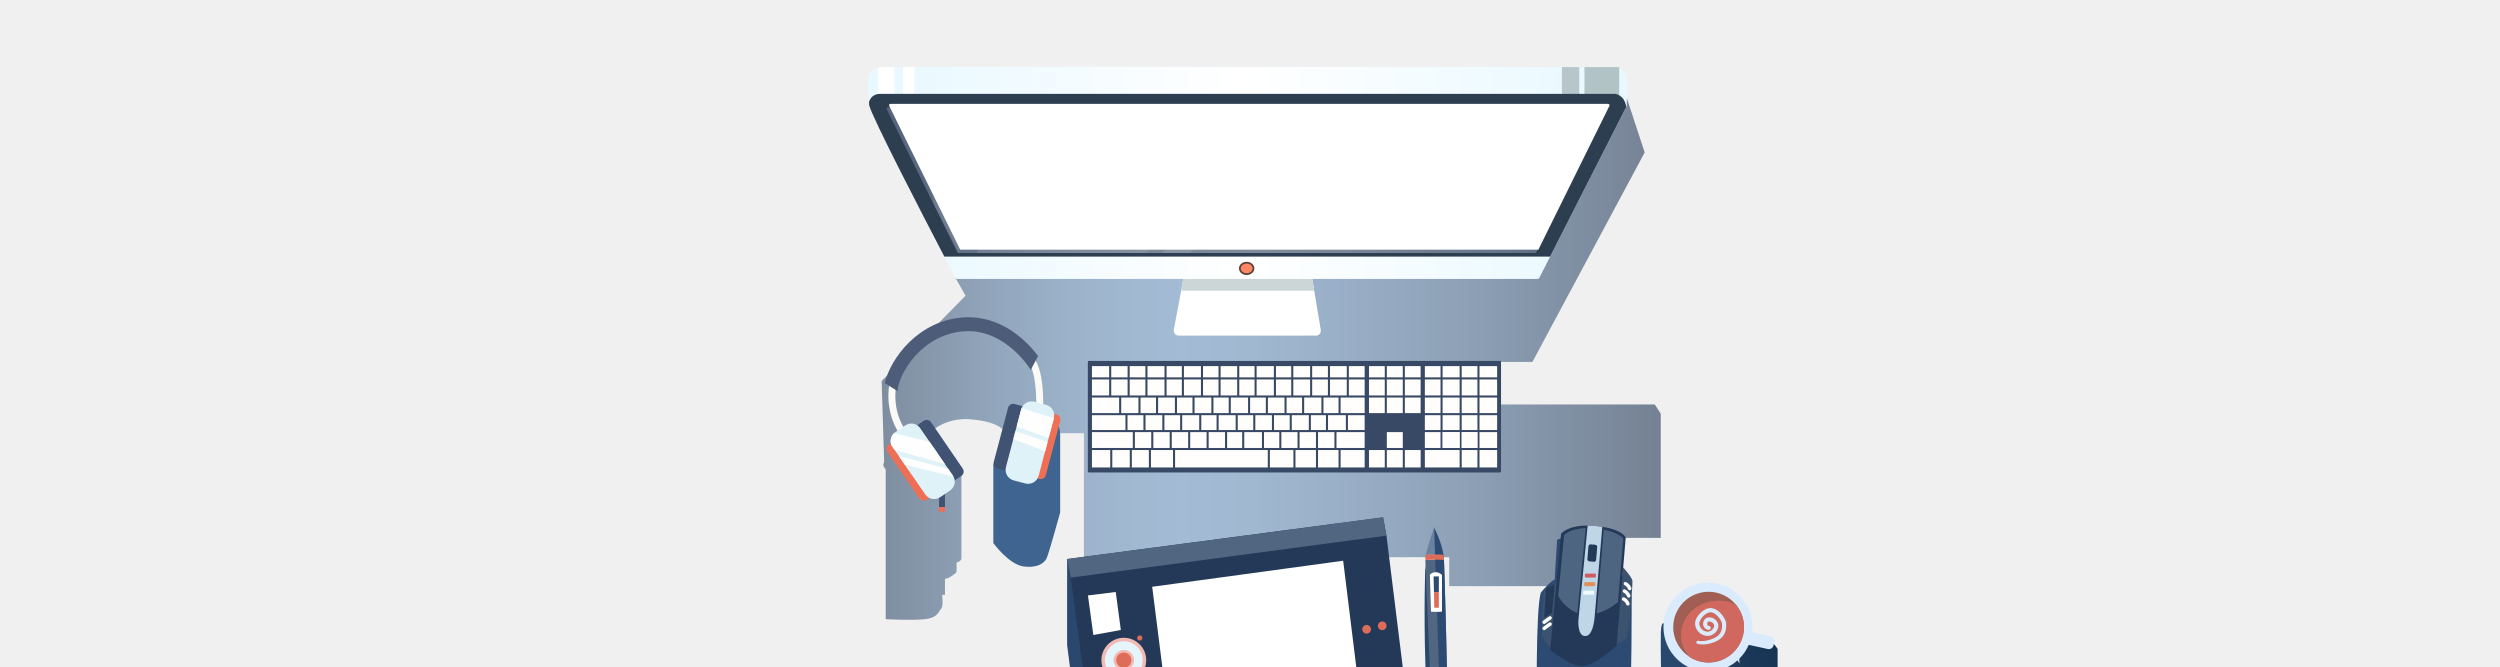
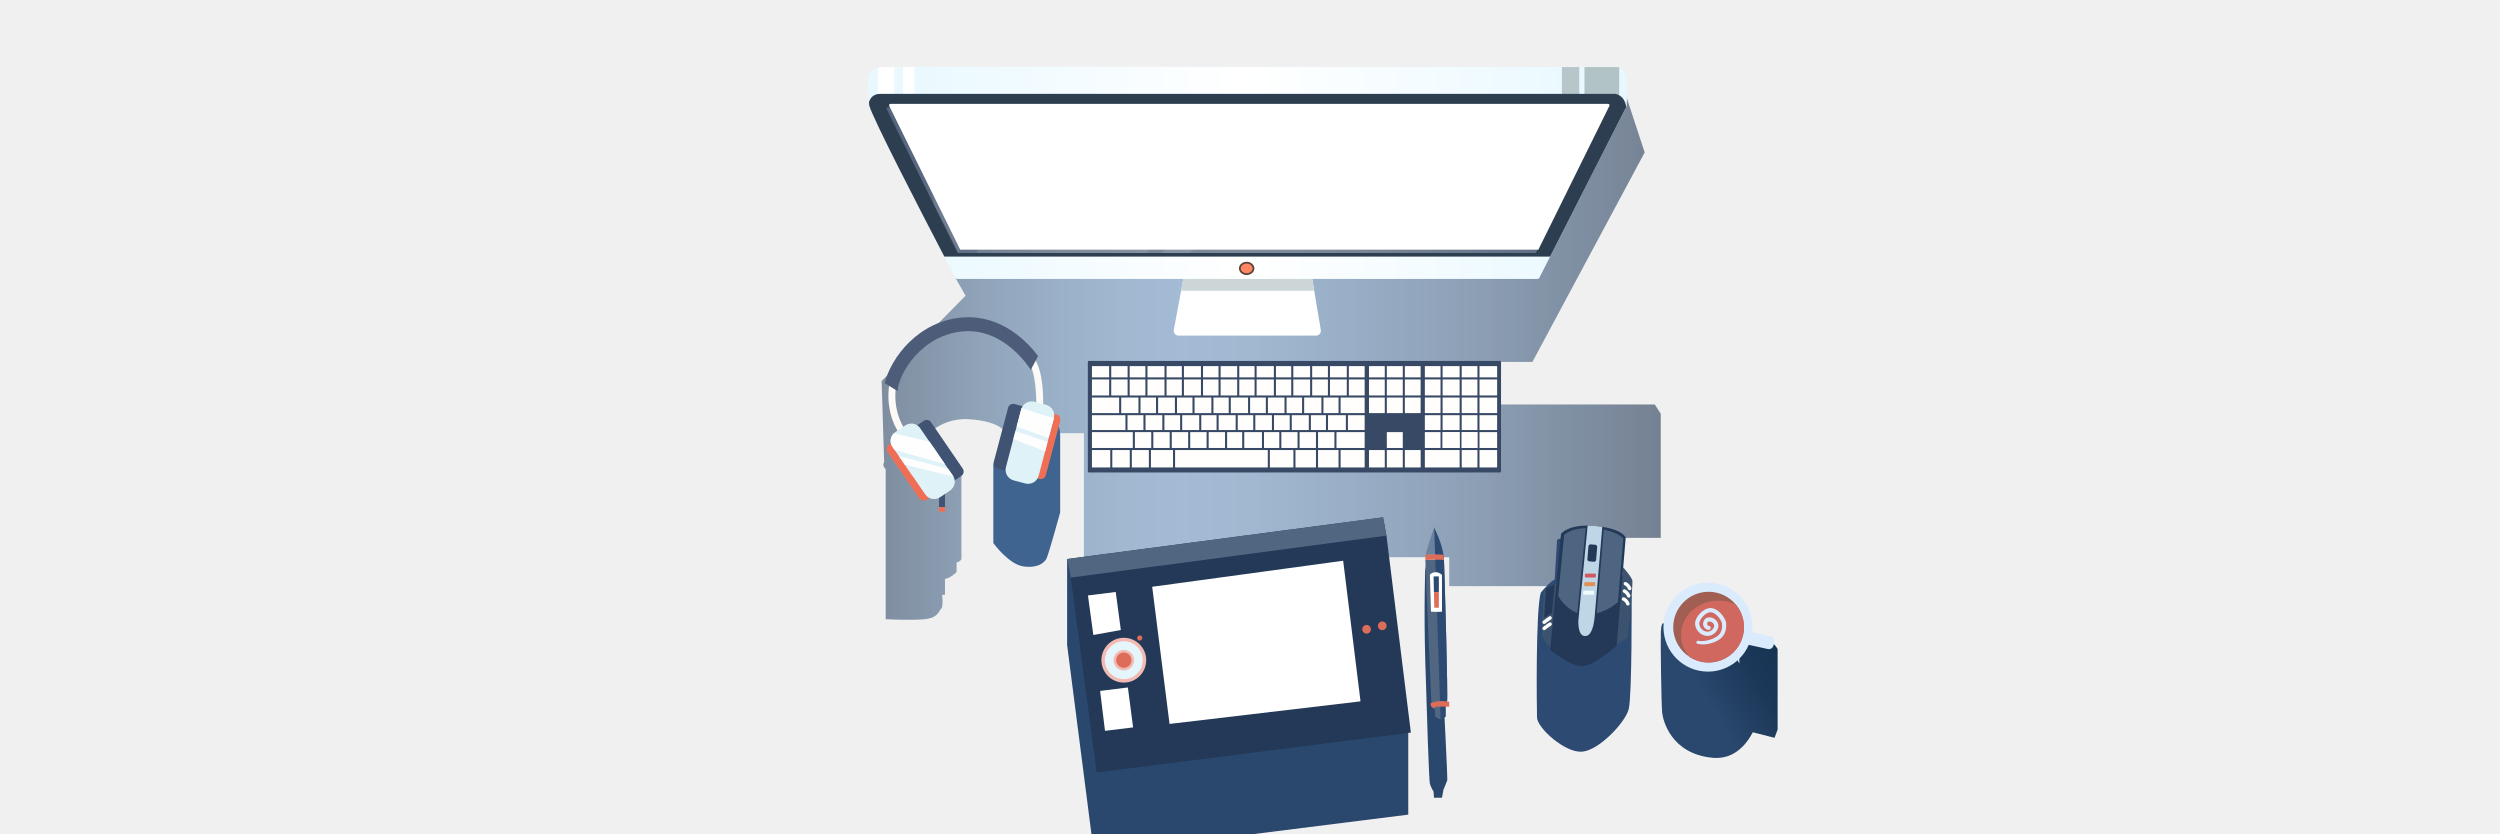
- <svg xmlns="http://www.w3.org/2000/svg" xmlns:xlink="http://www.w3.org/1999/xlink" version="1.1" id="bg" x="0px" y="0px" viewBox="0 500 3000 800" xml:space="preserve">
+ <svg xmlns="http://www.w3.org/2000/svg" xmlns:xlink="http://www.w3.org/1999/xlink" version="1.1" id="bg" x="0px" y="0px" viewBox="0 500 3000 1000" xml:space="preserve">
  <g id="bg-shadows">
    <g>
      <defs>
        <path id="SVGID_1_" d="M1993.04,1257.893c-0.521,11.333,0.521,87.375,1.563,97.271c1.041,9.896,10.937,49.479,60.416,54.168     c24.396,2.312,39.416-13.751,48.396-30.605l26.021,6.646l3.707-9.896v-96.5c0,0-4.687-9.25-9.895-7.666     c-5.208,1.563-36.791,3.521-36.791,3.521l0.896,21.416l-5.252-8.791l-85.937-39.583c0,0-0.092-0.046-0.245-0.046     C1995.259,1247.826,1993.462,1248.692,1993.04,1257.893" />
      </defs>
      <clipPath id="SVGID_2_">
        <use xlink:href="#SVGID_1_" overflow="visible" />
      </clipPath>
      <linearGradient id="SVGID_3_" gradientUnits="userSpaceOnUse" x1="0" y1="1878.929" x2="1" y2="1878.929" gradientTransform="matrix(140.839 -81.3134 -81.3134 -140.839 154778.922 265994.375)">
        <stop offset="0" style="stop-color:#2A486E" />
        <stop offset="0.368" style="stop-color:#2A486E" />
        <stop offset="0.437" style="stop-color:#274569" />
        <stop offset="0.757" style="stop-color:#1C3859" />
        <stop offset="1" style="stop-color:#183453" />
      </linearGradient>
      <polygon clip-path="url(#SVGID_2_)" fill="url(#SVGID_3_)" points="1921.585,1288.78 2097.987,1186.935 2204.078,1370.688     2027.676,1472.535   " />
    </g>
    <g opacity="0.56">
      <g>
        <defs>
          <rect id="SVGID_4_" x="1033.32" y="605.61" width="959.581" height="638.172" />
        </defs>
        <clipPath id="SVGID_5_">
          <use xlink:href="#SVGID_4_" overflow="visible" />
        </clipPath>
        <g clip-path="url(#SVGID_5_)">
          <defs>
            <path id="SVGID_6_" d="M1158.667,854.817l-12.083-21.298h690.206l111.434-227.906l25.399,77.323l-134.749,251.395h-43.75       v51.041h190.624l7.153,11.111v148.958H1881.93v57.899h-142.882v-34.662h-438.367v-148.848h-48.829l-45.167-0.037       c0,0-3.921-13.936-43.504-16.713c-39.583-2.778-59.889,29.303-59.889,29.303l50.406,35.28v103.125c0,0-0.934,3.125-5.795,4.166       v11.458c0,0-6.361,6.945-13.944,8.334v19.097h-3.417c0,0,1.736,13.542-1.042,16.319c-2.777,2.778-3.583,11.111-19.5,12.848       c-15.916,1.736-47.166,0-47.166,0v-179.86c0,0-4.834-4.457-1.861-8.595l-3-97.309" />
          </defs>
          <clipPath id="SVGID_7_">
            <use xlink:href="#SVGID_6_" overflow="visible" />
          </clipPath>
          <linearGradient id="SVGID_8_" gradientUnits="userSpaceOnUse" x1="-4.882813e-004" y1="1878.999" x2="1" y2="1878.999" gradientTransform="matrix(959.5814 0 0 -959.5814 1033.5 1803978.375)">
            <stop offset="0" style="stop-color:#1E3755" />
            <stop offset="0.054" style="stop-color:#2E4A6C" />
            <stop offset="0.155" style="stop-color:#466990" />
            <stop offset="0.25" style="stop-color:#5880AA" />
            <stop offset="0.335" style="stop-color:#638DB9" />
            <stop offset="0.402" style="stop-color:#6792BF" />
            <stop offset="0.491" style="stop-color:#628CB8" />
            <stop offset="0.622" style="stop-color:#547AA4" />
            <stop offset="0.779" style="stop-color:#3D5E84" />
            <stop offset="0.955" style="stop-color:#1D3657" />
            <stop offset="1" style="stop-color:#142B4A" />
          </linearGradient>
          <rect x="1033.32" y="605.613" clip-path="url(#SVGID_7_)" fill="url(#SVGID_8_)" width="959.581" height="639.134" />
        </g>
      </g>
    </g>
    <path fill="#2A486E" d="M1710.374,1178.602c0,0-1.937,52.063,0,116.396c1.937,64.333,4.368,141.416,5.496,145.583   c1.129,4.166,4.421,9.375,4.421,9.375l0.437,7.291h9.64l1.735-9.375c0,0,4.01-9.896,4.609-11.458   c0.599-1.563-4.609-102.605-4.609-102.605L1710.374,1178.602z" />
    <path fill="#3F6490" d="M1270.562,1011.531c0,0,1.646,5.091,1.646,10.3v93.055c0,0-14.236,52.083-16.666,55.903   c-2.431,3.819-8.681,11.11-26.736,9.027c-18.056-2.083-36.806-28.125-36.806-28.125v-92.998c0,0,0.695-7.308,6.598-11.321   C1204.5,1043.358,1270.562,1011.531,1270.562,1011.531" />
    <polygon fill="#2A486E" points="1280.542,1170.789 1280.542,1273.913 1312.834,1524.954 1689.916,1477.56 1689.916,1374.435    1325.334,1408.81 1301.375,1273.913 1291.48,1195.788  " />
    <path fill="#2D4A72" d="M1957.968,1215.089c0,0,0.592,119.937-3.521,135.907c-4.114,15.973-35.712,49.654-56.197,51.042   c-20.486,1.389-53.473-28.472-53.819-40.972c-0.348-12.499-1.736-128.498,4.514-149.839c0,0,10.235-12.782,16.681-15.785   l2.938-47.917l6.423-2.083L1957.968,1215.089z" />
  </g>
  <g id="bg-desktop">
    <g>
      <path fill="#FFFFFF" d="M1579.184,902.734h-164.866c-3.662,0-6.418-3.324-5.741-6.926l8.751-46.888l2.793-14.942l106.843-8.328    l45.595-3.554l0.593,3.554l3.904,23.27l7.894,46.997C1585.554,899.482,1582.798,902.734,1579.184,902.734" />
      <polygon fill="#CCD6D7" points="1577.056,848.92 1417.328,848.92 1420.12,833.979 1526.964,825.65 1573.151,825.65   " />
      <rect x="1126.855" y="1089.393" fill="#405373" width="7.104" height="19.021" />
    </g>
    <g>
      <defs>
        <rect id="SVGID_9_" width="3000" height="1879" />
      </defs>
      <clipPath id="SVGID_10_">
        <use xlink:href="#SVGID_9_" overflow="visible" />
      </clipPath>
      <path clip-path="url(#SVGID_10_)" fill="#D9EBFC" d="M2102.936,1252.56c0,29.483-23.901,53.385-53.385,53.385    c-29.484,0-53.387-23.901-53.387-53.385c0-29.484,23.902-53.386,53.387-53.386    C2079.034,1199.174,2102.936,1223.075,2102.936,1252.56" />
      <path clip-path="url(#SVGID_10_)" fill="#A15F53" d="M2092.79,1252.56c0,23.396-19.062,42.438-42.458,42.438    c-8.25,0-15.959-2.355-22.48-6.459c-11.979-7.5-19.979-20.833-19.979-35.979c0-23.396,19.063-42.438,42.459-42.438    c13.229,0,25.083,6.104,32.875,15.627C2089.186,1233.06,2092.79,1242.414,2092.79,1252.56" />
      <path clip-path="url(#SVGID_10_)" fill="#D9EBFC" d="M2121.292,1278.815c-11.116-2.612-30.376-6.577-30.606-6.625l3.146-15.304    c0.954,0.196,19.833,4.082,31.185,6.754c3.162,0.745,5.065,3.965,4.211,7.1l-1.088,3.993    C2127.325,1277.718,2124.305,1279.523,2121.292,1278.815" />
      <path clip-path="url(#SVGID_10_)" fill="#D0685F" d="M2092.79,1252.56c0,23.396-19.062,42.438-42.458,42.438    c-8.25,0-15.959-2.355-22.48-6.459c-6.625-7.188-10.604-16.479-10.604-26.604c0-22.729,20-41.146,44.667-41.146    c7.708,0,14.958,1.792,21.292,4.959C2089.186,1233.06,2092.79,1242.414,2092.79,1252.56" />
      <polygon clip-path="url(#SVGID_10_)" fill="#243958" points="1693.041,1379.121 1315.958,1427.038 1284.916,1193.122     1284.708,1191.622 1280.542,1170.789 1659.708,1120.789 1663.707,1142.747 1663.874,1143.705   " />
      <polygon clip-path="url(#SVGID_10_)" fill="#516681" points="1663.707,1142.747 1284.916,1193.122 1284.708,1191.622     1280.542,1170.789 1659.708,1120.789   " />
      <polygon clip-path="url(#SVGID_10_)" fill="#FFFFFF" points="1382.625,1204.122 1403.458,1368.705 1632.624,1341.621     1611.791,1172.872   " />
      <polygon clip-path="url(#SVGID_10_)" fill="#FFFFFF" points="1305.542,1214.538 1338.875,1210.372 1345,1256 1312,1262   " />
      <polygon clip-path="url(#SVGID_10_)" fill="#FFFFFF" points="1320.125,1329.121 1353.458,1324.955 1359.708,1372.871 1326,1377       " />
      <path clip-path="url(#SVGID_10_)" fill="#DD6D59" d="M1645.124,1255.163c0,2.877-2.332,5.209-5.208,5.209    c-2.877,0-5.208-2.332-5.208-5.209c0-2.876,2.331-5.208,5.208-5.208C1642.792,1249.955,1645.124,1252.287,1645.124,1255.163" />
      <path clip-path="url(#SVGID_10_)" fill="#DD6D59" d="M1663.874,1250.997c0,2.876-2.332,5.208-5.208,5.208    c-2.877,0-5.208-2.332-5.208-5.208c0-2.877,2.331-5.209,5.208-5.209C1661.542,1245.788,1663.874,1248.12,1663.874,1250.997" />
      <path clip-path="url(#SVGID_10_)" fill="#DD6D59" d="M1370.819,1265.58c0,1.726-1.399,3.125-3.125,3.125s-3.125-1.399-3.125-3.125    s1.399-3.125,3.125-3.125S1370.819,1263.854,1370.819,1265.58" />
      <path clip-path="url(#SVGID_10_)" fill="#F3BAB3" d="M1375.463,1292.229c0,14.85-12.038,26.888-26.888,26.888    c-14.85,0-26.888-12.038-26.888-26.888s12.038-26.888,26.888-26.888C1363.425,1265.342,1375.463,1277.38,1375.463,1292.229" />
      <path clip-path="url(#SVGID_10_)" fill="#E4F5FC" d="M1348.576,1314.951c-12.529,0-22.722-10.192-22.722-22.722    c0-12.528,10.193-22.721,22.722-22.721c12.528,0,22.721,10.192,22.721,22.721    C1371.297,1304.759,1361.104,1314.951,1348.576,1314.951" />
      <path clip-path="url(#SVGID_10_)" fill="#F3BAB3" d="M1348.576,1304.534c-6.785,0-12.305-5.52-12.305-12.305    c0-6.784,5.52-12.304,12.305-12.304c6.785,0,12.304,5.52,12.304,12.304C1360.88,1299.015,1355.36,1304.534,1348.576,1304.534" />
      <path clip-path="url(#SVGID_10_)" fill="#DD6D59" d="M1348.576,1301.409c-5.062,0-9.18-4.117-9.18-9.18    c0-5.062,4.118-9.18,9.18-9.18s9.179,4.118,9.179,9.18C1357.755,1297.292,1353.638,1301.409,1348.576,1301.409" />
      <path clip-path="url(#SVGID_10_)" fill="#D9EBFC" d="M2037.963,1268.978c0.579,0.116,1.398,0.217,2.126,0.271    c0.753,0.053,1.513,0.07,2.274,0.063c1.525-0.012,3.056-0.178,4.566-0.422c3.021-0.514,5.995-1.365,8.805-2.635    c1.422-0.64,2.754-1.322,3.971-2.122c0.585-0.426,1.215-0.808,1.727-1.298l0.809-0.694l0.717-0.767    c1.906-2.053,2.984-4.648,3.363-7.475c0.191-1.426,0.188-2.878,0.129-4.486c-0.019-0.357-0.017-0.921-0.041-1.23    c-0.021-0.08-0.031-0.16-0.033-0.243c-0.016-0.101-0.071-0.26-0.102-0.388c-0.136-0.543-0.41-1.208-0.708-1.844    c-1.25-2.588-3.105-5.092-5.204-7.13c-1.062-1.016-2.209-1.886-3.394-2.596c-1.192-0.681-2.44-1.114-3.62-1.261    c-1.126-0.175-2.389,0.111-3.624,0.564c-1.248,0.442-2.465,1.205-3.608,2.061c-2.291,1.735-4.273,4.06-5.654,6.548    c-0.663,1.239-1.15,2.562-1.271,3.662c-0.126,1.134,0.08,2.477,0.524,3.666c0.895,2.426,2.824,4.573,5.161,5.763    c1.166,0.596,2.435,0.957,3.692,1.037c1.221,0.08,2.441-0.148,3.58-0.651c1.137-0.501,2.188-1.277,3.035-2.225    c0.83-0.955,1.442-2.089,1.702-3.159c0.088-0.543,0.144-0.982,0.068-1.517c-0.087-0.511-0.22-1.021-0.477-1.501    c-0.497-0.961-1.346-1.815-2.376-2.383c-1.027-0.563-2.215-0.862-3.367-0.785c-0.354-0.005-0.422,0.077-0.582,0.076    c-0.071,0.018-0.131,0.075-0.203,0.097c-0.075,0.013-0.145,0.06-0.209,0.124c-0.293,0.164-0.559,0.538-0.776,0.945    c-0.239,0.412-0.32,0.928-0.388,1.405c-0.01,0.481,0.046,0.942,0.195,1.308c0.187,0.331,0.332,0.652,0.668,0.828    c0.109,0.145,0.359,0.166,0.523,0.284c0.211,0.073,0.471,0.103,0.699,0.182l0.619,0.216c1.233,0.427,1.886,1.772,1.459,3.006    c-0.397,1.143-1.586,1.787-2.738,1.533c-0.561-0.123-1.116-0.218-1.672-0.41c-0.557-0.258-1.131-0.434-1.637-0.844    c-1.082-0.672-1.869-1.785-2.385-2.898c-0.939-2.313-0.732-4.7,0.262-6.772c0.521-1.028,1.229-2.038,2.303-2.782    c0.25-0.2,0.521-0.375,0.83-0.511c0.301-0.141,0.597-0.298,0.912-0.398c0.638-0.173,1.356-0.328,1.824-0.324    c2.106-0.15,4.217,0.353,6.053,1.335c1.834,0.99,3.425,2.5,4.453,4.429c0.52,0.96,0.85,2.034,1.026,3.13    c0.175,1.085,0.09,2.29-0.131,3.346c-1.067,4.184-3.978,7.244-7.65,8.907c-1.842,0.816-3.918,1.205-5.956,1.065    c-2-0.132-3.929-0.699-5.666-1.589c-3.468-1.792-6.207-4.815-7.589-8.509c-0.675-1.864-1.021-3.825-0.81-5.938    c0.252-2.143,0.996-3.908,1.855-5.543c1.793-3.212,4.146-5.943,7.049-8.16c1.462-1.091,3.041-2.088,4.869-2.753    c1.799-0.661,3.826-1.137,5.956-0.855c2.055,0.249,3.923,0.964,5.564,1.899c1.617,0.963,3.069,2.089,4.366,3.331    c2.567,2.517,4.662,5.327,6.259,8.612c0.389,0.844,0.756,1.688,1.024,2.725c0.062,0.27,0.134,0.5,0.182,0.801    c0.04,0.324,0.07,0.649,0.094,0.975l0.023,1.215c0.037,1.65,0.027,3.475-0.242,5.282c-0.507,3.619-2.104,7.313-4.7,10.013    c-2.531,2.754-5.827,4.559-8.971,5.83c-3.185,1.31-6.55,2.232-9.988,2.634c-1.719,0.196-3.45,0.301-5.19,0.235    c-0.868-0.031-1.737-0.092-2.609-0.193c-0.895-0.116-1.695-0.232-2.705-0.489c-1.001-0.255-1.606-1.272-1.352-2.273    c0.245-0.968,1.205-1.565,2.174-1.374L2037.963,1268.978z" />
      <g opacity="0.38" clip-path="url(#SVGID_10_)">
        <g>
          <defs>
            <rect id="SVGID_11_" x="1710.811" y="1132.247" width="21.289" height="33.479" />
          </defs>
          <clipPath id="SVGID_12_">
            <use xlink:href="#SVGID_11_" overflow="visible" />
          </clipPath>
          <path clip-path="url(#SVGID_12_)" fill="#2D4A72" d="M1732.104,1165.602c-3.313-0.229-6.771-0.292-10-0.25      c-4.75,0.021-8.979,0.25-11.292,0.375c1.813-7.959,9.042-29.604,10.188-33.021c0.104-0.292,0.165-0.458,0.165-0.458v1.5      C1721.165,1133.748,1729.54,1149.748,1732.104,1165.602" />
        </g>
      </g>
      <path clip-path="url(#SVGID_10_)" fill="#516681" d="M1736.437,1341.976l-1.729,5.896v11.979c0,0-3.563,3.292-5.771,3.292h-0.208    c-2.313-0.167-7.042-2.938-6.709-4.292l-0.166-10.375l-2.938,0.083l-1.229-5.541c0,0-6.479-144.688-7.25-171    c1.979-0.125,6.604-0.396,11.875-0.416c3.417-0.021,7.104,0.063,10.458,0.354c0,0.125,0.021,0.271,0.021,0.396    C1733.498,1190.06,1737.832,1338.497,1736.437,1341.976" />
      <path clip-path="url(#SVGID_10_)" fill="#2D4A72" d="M1736.437,1341.976l-1.729,5.896v11.979c0,0-3.563,3.292-5.771,3.292h-0.208    l-6.417-191.541l-0.208-6.25l-1.105-32.646c0.105-0.291,0.167-0.459,0.167-0.459v1.5c0,0,8.375,16,10.938,31.855    c0.166,1.083,0.312,2.145,0.416,3.208c0.021,0.062,0.021,0.104,0.021,0.167c0.104,0.999,0.188,1.999,0.229,2.979    c0,0.125,0.021,0.271,0.021,0.396C1733.498,1190.06,1737.832,1338.497,1736.437,1341.976" />
      <path clip-path="url(#SVGID_10_)" fill="#DD6D59" d="M1721.886,1350.214c0,0-5.899-0.777-5.147-6.249c0,0,7.813-4.514,22.31-1.822    v5.902c0,0-15.278-0.434-17.188,0.436" />
      <path clip-path="url(#SVGID_10_)" fill="#DD6D59" d="M1732.77,1171.955c-3.354-0.292-7.041-0.375-10.458-0.354    c-5.271,0.021-9.896,0.292-11.875,0.416c-0.021-1.334-0.063-2.354-0.063-3.041v-0.084c0-0.438,0.021-0.729,0.021-0.875    c0.042-0.499,0.188-1.291,0.417-2.291c2.312-0.125,6.542-0.354,11.292-0.375c3.229-0.043,6.688,0.021,10,0.25    c0.166,1.082,0.313,2.146,0.416,3.207c0.021,0.063,0.021,0.104,0.021,0.168C1732.645,1169.977,1732.729,1170.977,1732.77,1171.955    " />
      <path clip-path="url(#SVGID_10_)" fill="#FFFFFF" d="M1715.87,1189.625l1.303,44.357c0,0,8.927,0.693,13.194,0v-43.922    c0,0-2.17-2.952-6.814-3.387C1718.909,1186.24,1715.87,1189.625,1715.87,1189.625" />
      <polygon clip-path="url(#SVGID_10_)" fill="#2D4A72" points="1726.624,1191.705 1726.624,1210.497 1720.728,1210.497     1720.291,1191.705   " />
      <polygon clip-path="url(#SVGID_10_)" fill="#DD6D59" points="1726.624,1210.497 1726.624,1229.288 1721.166,1229.288     1720.728,1210.497   " />
    </g>
    <g>
      <defs>
        <path id="SVGID_13_" d="M1097.209,580.332c-4.958,0-9.479,0.02-13.542,0.041c-3.896,0-7.374,0.022-10.416,0.042     c-8.208,0.021-13.104,0.062-14.229,0.105c-1.397,0.041-2.667,0.165-3.855,0.353c-0.583,0.084-1.146,0.209-1.708,0.355     c-7.541,1.937-12.729,9.104-12.229,17.041l1.562,24.334l0.23,3.541c0.02,0.146,0.041,0.271,0.062,0.396     c3.667,14.646,62.604,128.583,90.146,181.416c6.812,13.083,11.708,22.396,13.354,25.563c0.396,0.73,1.145,1.167,1.958,1.167     h696.623c0.834,0,1.584-0.48,1.979-1.21l12.959-25.52l0.021-0.021l91.333-179.561l0.604-1.209c0,0,0.709-18.875,0-30.687     c-0.584-9.875-6.498-14.396-8.416-15.605c-0.209-0.125-0.396-0.208-0.604-0.271c-0.187-0.062-0.375-0.082-0.583-0.082     c-3,0-17.521-0.022-40.792-0.043h-6.541c-6.397,0-13.354,0-20.834-0.019c-121.128-0.086-378.048-0.251-571.351-0.251     C1214.874,580.207,1140.003,580.241,1097.209,580.332" />
      </defs>
      <clipPath id="SVGID_14_">
        <use xlink:href="#SVGID_13_" overflow="visible" />
      </clipPath>
      <linearGradient id="SVGID_15_" gradientUnits="userSpaceOnUse" x1="-9.765625e-004" y1="1879" x2="1" y2="1879" gradientTransform="matrix(911.1792 0 0 -911.1792 1041 1712813.25)">
        <stop offset="0" style="stop-color:#E7F8FF" />
        <stop offset="0.497" style="stop-color:#FFFFFF" />
        <stop offset="1" style="stop-color:#E7F8FF" />
      </linearGradient>
      <rect x="1040.73" y="580.207" clip-path="url(#SVGID_14_)" fill="url(#SVGID_15_)" width="912.04" height="254.479" />
    </g>
    <g>
      <defs>
        <rect id="SVGID_16_" width="3000" height="1879" />
      </defs>
      <clipPath id="SVGID_17_">
        <use xlink:href="#SVGID_16_" overflow="visible" />
      </clipPath>
      <path clip-path="url(#SVGID_17_)" fill="#FFFFFF" d="M1097.209,580.332v49.583h-13.542v-49.542    C1087.73,580.353,1092.251,580.332,1097.209,580.332" />
      <path clip-path="url(#SVGID_17_)" fill="#FFFFFF" d="M1073.25,580.415v49.5h-19.792v-48.688c0.563-0.145,1.125-0.27,1.709-0.354    c1.187-0.187,2.458-0.312,3.854-0.354C1060.146,580.477,1065.042,580.436,1073.25,580.415" />
      <path clip-path="url(#SVGID_17_)" fill="#B7C6C9" d="M1895.124,580.478v53.791h-20.834v-53.812    C1881.77,580.478,1888.728,580.478,1895.124,580.478" />
      <path clip-path="url(#SVGID_17_)" fill="#B1C3C5" d="M1943.04,580.603v41.625l-41.666,22.229v-63.979h0.291    c23.271,0.021,37.792,0.042,40.792,0.042C1942.665,580.52,1942.854,580.541,1943.04,580.603" />
      <path clip-path="url(#SVGID_17_)" fill="#2D3E50" d="M1951.457,628.373l-91.333,179.562l-0.021,0.021h-726.875    c-27.666-53.062-86.999-167.791-90.187-181.604l-0.25-3.75c1.375-4.625,4.688-9.458,12.583-9.979h882.979    C1938.354,612.623,1949.561,613.915,1951.457,628.373" />
    </g>
    <g>
      <defs>
        <path id="SVGID_18_" d="M1065.605,628.603c-1.271,0-2.105,1.333-1.542,2.48l56.063,113.478l29.166,59.041h693.748l85.229-172.519     c0.563-1.147-0.271-2.48-1.543-2.48H1065.605z" />
      </defs>
      <clipPath id="SVGID_19_">
        <use xlink:href="#SVGID_18_" overflow="visible" />
      </clipPath>
      <linearGradient id="SVGID_20_" gradientUnits="userSpaceOnUse" x1="-9.765625e-004" y1="1879" x2="1" y2="1879" gradientTransform="matrix(864.5638 0 0 -864.5638 1064 1625231.375)">
        <stop offset="0" style="stop-color:#54647D" />
        <stop offset="0.182" style="stop-color:#6A788C" />
        <stop offset="0.373" style="stop-color:#798697" />
        <stop offset="0.523" style="stop-color:#7F8B9B" />
        <stop offset="0.663" style="stop-color:#788596" />
        <stop offset="0.868" style="stop-color:#647388" />
        <stop offset="1" style="stop-color:#54647D" />
      </linearGradient>
      <rect x="1063.5" y="628.603" clip-path="url(#SVGID_19_)" fill="url(#SVGID_20_)" width="865.332" height="174.999" />
    </g>
    <polygon opacity="0.1" fill="#FFFFFF" points="1375.813,803.602 1549.229,628.603 1214.458,628.603 1172.229,803.602  " />
    <polygon opacity="0.1" fill="#FFFFFF" points="1427.5,803.602 1652.687,628.603 1565.374,628.603 1394.312,803.602  " />
    <polygon opacity="0.1" fill="#FFFFFF" points="1150.729,803.602 1182.771,628.603 1120.125,628.603 1120.125,744.561  " />
    <path fill="#FF8764" d="M1504.152,822.092c0,3.787-3.653,6.857-8.16,6.857c-4.506,0-8.159-3.07-8.159-6.857   c0-3.788,3.653-6.857,8.159-6.857C1500.499,815.235,1504.152,818.304,1504.152,822.092" />
    <path fill="#5B4339" d="M1495.993,830.038c-5.099,0-9.248-3.566-9.248-7.947s4.149-7.946,9.248-7.946s9.248,3.565,9.248,7.946   S1501.092,830.038,1495.993,830.038 M1495.993,816.322c-3.899,0-7.072,2.588-7.072,5.769s3.173,5.77,7.072,5.77   s7.072-2.589,7.072-5.77S1499.892,816.322,1495.993,816.322" />
    <path fill="#FBFAF6" d="M1251.718,989.885l-8.325-0.357c0.522-12.269-0.321-46.182-10.359-55.636l5.715-6.068   C1253.354,941.582,1251.929,984.981,1251.718,989.885" />
    <path fill="#FBFAF6" d="M1078.933,1019.794c-0.694-0.937-16.94-23.301-11.889-57.94l8.246,1.204   c-4.56,31.269,10.185,51.566,10.334,51.769L1078.933,1019.794z" />
    <path fill="#4D5C79" d="M1245.688,927.247l-8.708,16.5l-0.105,0.062c-0.291-0.5-30.104-49.395-79.416-46.291   c-51.479,3.23-79.5,51.5-80.354,71.792l-15.396-9.521v-0.021c6.875-29.583,40.313-75.479,94.708-78.896   C1202.979,877.935,1233.792,911.351,1245.688,927.247" />
    <path fill="#EF6F56" d="M1111.833,1099.657l23.169-15.836c2.864-1.957,3.599-5.865,1.642-8.729l-38.084-55.72   c-1.957-2.864-5.866-3.599-8.729-1.642l-23.169,15.836c-2.864,1.957-3.599,5.865-1.642,8.729l38.084,55.721   C1105.062,1100.879,1108.969,1101.614,1111.833,1099.657" />
    <path fill="#405373" d="M1130.494,1086.902l23.169-15.836c2.864-1.957,3.599-5.865,1.642-8.729l-38.084-55.721   c-1.957-2.863-5.866-3.599-8.729-1.642l-23.169,15.836c-2.864,1.957-3.599,5.865-1.642,8.729l38.084,55.72   C1123.723,1088.125,1127.631,1088.859,1130.494,1086.902" />
    <path fill="#DFF2F8" d="M1140.084,1088.602l-11.813,7.979c-5.895,4-13.895,2.562-17.895-3.229l-15.813-22.917l-0.958-1.395   l-5.479-7.938l-0.792-1.146l-1.563-2.271l-7.104-10.312l-5.229-7.563l-2.104-3.042l-0.313-0.458l-0.062-0.083   c-3.583-5.209-2.667-12.146,1.833-16.396c0.5-0.479,1.063-0.917,1.646-1.313l11.792-8c5.416-3.646,12.583-2.75,16.812,1.854   c0.084,0.083,0.167,0.187,0.25,0.291c0.292,0.334,0.584,0.709,0.854,1.084l11.271,16.354l0.459,0.646l0.583,0.854l2.458,3.563   l0.667,0.979l4.792,6.938l0.833,1.208l8.75,12.709l3.833,5.583h0.021v0.021l5.729,8.291c0.229,0.334,0.438,0.647,0.604,1   C1147.334,1077.539,1145.646,1084.831,1140.084,1088.602" />
    <g opacity="0.47">
      <g>
        <defs>
          <rect id="SVGID_21_" x="1103.29" y="1074.935" width="13.42" height="19.166" />
        </defs>
        <clipPath id="SVGID_22_">
          <use xlink:href="#SVGID_21_" overflow="visible" />
        </clipPath>
        <path clip-path="url(#SVGID_22_)" fill="#FEFEFE" d="M1116.709,1093.893l-0.25,0.209l-0.583-0.855l-11.73-17     c-0.27-0.375-0.562-0.75-0.854-1.082l0.313-0.229c0.396,0.417,0.75,0.917,1.104,1.417L1116.709,1093.893z" />
      </g>
    </g>
    <g opacity="0.47">
      <g>
        <defs>
          <rect id="SVGID_23_" x="1087.9" y="1061.101" width="6.66" height="9.542" />
        </defs>
        <clipPath id="SVGID_24_">
          <use xlink:href="#SVGID_23_" overflow="visible" />
        </clipPath>
        <polygon clip-path="url(#SVGID_24_)" fill="#FEFEFE" points="1093.605,1069.039 1094.563,1070.436 1094.334,1070.644      1087.897,1061.289 1088.126,1061.103    " />
      </g>
    </g>
    <g opacity="0.47">
      <g>
        <defs>
          <rect id="SVGID_25_" x="1119.58" y="1035.956" width="5.84" height="8.333" />
        </defs>
        <clipPath id="SVGID_26_">
          <use xlink:href="#SVGID_25_" overflow="visible" />
        </clipPath>
        <polygon clip-path="url(#SVGID_26_)" fill="#FEFEFE" points="1125.417,1044.122 1125.209,1044.289 1124.375,1043.081      1119.584,1036.144 1119.834,1035.955    " />
      </g>
    </g>
    <path fill="#FEFEFE" d="M1133.959,1056.997l-60.521-17.187l-2.104-3.042l-0.313-0.458l-0.062-0.084   c-3.583-5.208-2.667-12.146,1.833-16.396l42.625,10.271l0.459,0.646l0.583,0.854l2.458,3.563l0.667,0.979l4.792,6.938l0.833,1.208   L1133.959,1056.997z" />
    <path fill="#FEFEFE" d="M1144.146,1071.893l-58.375-14.208l-7.104-10.313l59.125,15.209h0.021v0.021l5.729,8.291   C1143.771,1071.227,1143.979,1071.539,1144.146,1071.893" />
    <path fill="#EF6F56" d="M1247.368,1074.668l-27.131-7.176c-3.353-0.887-5.353-4.324-4.466-7.678l17.256-65.248   c0.886-3.354,4.324-5.353,7.677-4.465l27.131,7.174c3.354,0.887,5.353,4.324,4.466,7.678l-17.256,65.248   C1254.159,1073.555,1250.721,1075.555,1247.368,1074.668" />
    <path fill="#405373" d="M1224.045,1069.41l-27.131-7.175c-3.353-0.887-5.353-4.324-4.466-7.678l17.256-65.248   c0.886-3.354,4.324-5.354,7.677-4.466l27.131,7.175c3.354,0.887,5.353,4.325,4.467,7.678l-17.256,65.248   C1230.836,1068.298,1227.399,1070.297,1224.045,1069.41" />
    <path fill="#DFF2F8" d="M1264.667,1001.81l-0.021,0.104l-6.291,23.707l-1.271,4.875l-2.917,10.98l-7.771,29.375   c-1.854,7-9,11.166-16,9.313l-13.979-3.688c-6.979-1.854-11.146-9.021-9.292-16l8.875-33.605l2.521-9.562l1.417-5.333l5.437-20.563   c0.167-0.583,0.354-1.168,0.584-1.708c2.479-5.938,9.021-9.271,15.416-7.583l13.979,3.687   C1262.334,987.664,1266.5,994.831,1264.667,1001.81" />
    <path fill="#FEFEFE" d="M1264.646,1001.914l-6.292,23.708l-38.416-13.645l5.437-20.563c0.167-0.583,0.354-1.167,0.583-1.708   L1264.646,1001.914z" />
    <polygon fill="#FEFEFE" points="1257.083,1030.497 1254.167,1041.477 1216,1026.872 1218.521,1017.309  " />
    <path fill="#384965" d="M1799.988,1066.938h-493.332c-0.69,0-1.25-0.56-1.25-1.25V934.333c0-0.69,0.56-1.25,1.25-1.25h493.332   c0.689,0,1.25,0.56,1.25,1.25v131.354C1801.238,1066.378,1800.678,1066.938,1799.988,1066.938" />
    <rect x="1310.344" y="977.045" fill="#FFFEFD" width="32.604" height="18.688" />
    <rect x="1345.468" y="977.045" fill="#FFFEFD" width="20.667" height="18.688" />
    <rect x="1310.344" y="939.337" fill="#FFFEFD" width="20.625" height="13.5" />
    <rect x="1310.344" y="955.334" fill="#FFFEFD" width="20.625" height="19.208" />
    <rect x="1333.49" y="939.337" fill="#FFFEFD" width="19.625" height="13.5" />
    <rect x="1333.49" y="955.334" fill="#FFFEFD" width="19.625" height="19.208" />
    <rect x="1355.615" y="955.334" fill="#FFFEFD" width="18.854" height="19.208" />
    <rect x="1310.343" y="998.233" fill="#FFFEFD" width="40.167" height="17.812" />
    <rect x="1353.011" y="998.233" fill="#FFFEFD" width="19.104" height="17.812" />
    <rect x="1368.636" y="977.045" fill="#FFFEFD" width="18.583" height="18.688" />
    <rect x="1355.615" y="939.337" fill="#FFFEFD" width="18.854" height="13.5" />
    <rect x="1399.886" y="939.337" fill="#FFFEFD" width="18.333" height="13.5" />
    <rect x="1420.718" y="939.337" fill="#FFFEFD" width="20.417" height="13.5" />
    <rect x="1462.385" y="998.232" fill="#FFFEFD" width="20.417" height="17.812" />
    <rect x="1485.302" y="998.232" fill="#FFFEFD" width="18.604" height="17.812" />
    <rect x="1472.552" y="1018.545" fill="#FFFEFD" width="18.063" height="19.021" />
    <rect x="1450.406" y="1018.545" fill="#FFFEFD" width="19.625" height="19.021" />
    <rect x="1476.969" y="977.045" fill="#FFFEFD" width="20.688" height="18.688" />
    <rect x="1441.552" y="998.232" fill="#FFFEFD" width="18.333" height="17.812" />
    <rect x="1456.135" y="977.045" fill="#FFFEFD" width="18.333" height="18.688" />
    <rect x="1516.802" y="1018.545" fill="#FFFEFD" width="18.354" height="19.021" />
    <rect x="1428.26" y="1018.544" fill="#FFFEFD" width="19.646" height="19.021" />
    <rect x="1531.135" y="939.337" fill="#FFFEFD" width="18.334" height="13.5" />
    <rect x="1507.948" y="939.337" fill="#FFFEFD" width="20.687" height="13.5" />
    <rect x="1537.635" y="1018.545" fill="#FFFEFD" width="19.396" height="19.021" />
    <rect x="1506.385" y="998.233" fill="#FFFEFD" width="19.917" height="17.812" />
    <rect x="1521.489" y="977.045" fill="#FFFEFD" width="19.917" height="18.688" />
    <rect x="1528.78" y="998.232" fill="#FFFEFD" width="18.876" height="17.812" />
    <rect x="1500.135" y="977.045" fill="#FFFEFD" width="18.875" height="18.688" />
    <rect x="1574.614" y="939.337" fill="#FFFEFD" width="18.875" height="13.5" />
    <rect x="1595.968" y="939.337" fill="#FFFEFD" width="20.167" height="13.5" />
    <rect x="1709.823" y="1018.535" fill="#FFFEFD" width="18.812" height="19.021" />
    <rect x="1564.99" y="977.045" fill="#FFFEFD" width="20.687" height="18.688" />
    <rect x="1573.052" y="998.232" fill="#FFFEFD" width="18.083" height="17.812" />
    <rect x="1709.823" y="998.223" fill="#FFFEFD" width="18.812" height="17.813" />
    <rect x="1685.822" y="939.326" fill="#FFFEFD" width="18.917" height="13.5" />
    <rect x="1709.823" y="939.326" fill="#FFFEFD" width="18.812" height="13.5" />
    <rect x="1685.822" y="977.036" fill="#FFFEFD" width="18.917" height="18.687" />
    <rect x="1709.823" y="977.036" fill="#FFFEFD" width="18.812" height="18.687" />
    <rect x="1685.822" y="955.326" fill="#FFFEFD" width="18.917" height="19.209" />
    <rect x="1709.823" y="955.326" fill="#FFFEFD" width="18.812" height="19.209" />
    <rect x="1551.968" y="939.337" fill="#FFFEFD" width="20.167" height="13.5" />
    <rect x="1550.135" y="998.232" fill="#FFFEFD" width="20.438" height="17.812" />
    <rect x="1581.656" y="1018.545" fill="#FFFEFD" width="19.646" height="19.021" />
    <rect x="1493.114" y="1018.544" fill="#FFFEFD" width="21.208" height="19.021" />
    <rect x="1593.634" y="998.232" fill="#FFFEFD" width="21.396" height="17.812" />
    <rect x="1487.136" y="939.337" fill="#FFFEFD" width="18.333" height="13.5" />
    <rect x="1588.155" y="977.045" fill="#FFFEFD" width="18.084" height="18.688" />
    <rect x="1433.489" y="977.045" fill="#FFFEFD" width="20.146" height="18.688" />
    <rect x="1617.53" y="998.233" fill="#FFFEFD" width="20.042" height="17.812" />
    <rect x="1608.739" y="977.045" fill="#FFFEFD" width="28.833" height="18.688" />
    <rect x="1642.78" y="939.337" fill="#FFFEFD" width="18.937" height="13.5" />
    <rect x="1618.635" y="939.337" fill="#FFFEFD" width="18.938" height="13.5" />
    <rect x="1603.78" y="1018.544" fill="#FFFEFD" width="33.792" height="19.021" />
    <rect x="1559.51" y="1018.544" fill="#FFFEFD" width="19.646" height="19.021" />
    <rect x="1608.739" y="1040.065" fill="#FFFEFD" width="28.833" height="20.875" />
    <rect x="1581.655" y="1040.065" fill="#FFFEFD" width="24.584" height="20.875" />
    <rect x="1685.822" y="1040.056" fill="#FFFEFD" width="18.917" height="20.875" />
    <rect x="1709.822" y="1040.056" fill="#FFFEFD" width="41.729" height="20.875" />
    <rect x="1754.051" y="1018.544" fill="#FFFEFD" width="18.854" height="19.021" />
    <rect x="1754.051" y="1040.065" fill="#FFFEFD" width="18.854" height="20.875" />
    <rect x="1664.197" y="1040.065" fill="#FFFEFD" width="19.125" height="20.875" />
    <rect x="1775.405" y="1040.065" fill="#FFFEFD" width="21.146" height="20.875" />
    <rect x="1664.197" y="939.337" fill="#FFFEFD" width="19.125" height="13.5" />
    <rect x="1554.572" y="1040.065" fill="#FFFEFD" width="24.583" height="20.875" />
    <rect x="1731.135" y="1018.544" fill="#FFFEFD" width="20.416" height="19.021" />
    <rect x="1374.635" y="998.233" fill="#FFFEFD" width="20.146" height="17.812" />
    <rect x="1397.281" y="998.232" fill="#FFFEFD" width="18.854" height="17.812" />
    <rect x="1384.01" y="1018.544" fill="#FFFEFD" width="19.625" height="19.021" />
    <rect x="1443.636" y="939.337" fill="#FFFEFD" width="18.583" height="13.5" />
    <rect x="1406.135" y="1018.544" fill="#FFFEFD" width="19.646" height="19.021" />
    <rect x="1418.635" y="998.232" fill="#FFFEFD" width="20.417" height="17.812" />
    <rect x="1361.865" y="1018.545" fill="#FFFEFD" width="19.625" height="19.021" />
    <rect x="1358.219" y="1040.065" fill="#FFFEFD" width="20.417" height="20.875" />
    <rect x="1381.135" y="1040.065" fill="#FFFEFD" width="26.479" height="20.875" />
    <rect x="1310.344" y="1018.545" fill="#FFFEFD" width="49.021" height="19.021" />
    <rect x="1410.114" y="1040.065" fill="#FFFEFD" width="111.229" height="20.875" />
    <rect x="1523.843" y="1040.065" fill="#FFFEFD" width="28.229" height="20.875" />
    <rect x="1464.739" y="939.337" fill="#FFFEFD" width="19.875" height="13.5" />
    <rect x="1310.344" y="1040.065" fill="#FFFEFD" width="21.938" height="20.875" />
    <rect x="1334.781" y="1040.065" fill="#FFFEFD" width="20.937" height="20.875" />
    <rect x="1543.885" y="977.045" fill="#FFFEFD" width="18.604" height="18.688" />
    <rect x="1376.968" y="939.337" fill="#FFFEFD" width="20.417" height="13.5" />
    <rect x="1731.135" y="939.337" fill="#FFFEFD" width="20.416" height="13.5" />
    <rect x="1754.051" y="939.337" fill="#FFFEFD" width="18.854" height="13.5" />
    <rect x="1775.405" y="939.337" fill="#FFFEFD" width="21.146" height="13.5" />
    <rect x="1775.405" y="1018.544" fill="#FFFEFD" width="21.146" height="19.021" />
    <rect x="1775.405" y="998.233" fill="#FFFEFD" width="21.146" height="17.812" />
    <rect x="1775.405" y="977.045" fill="#FFFEFD" width="21.146" height="18.688" />
    <rect x="1775.405" y="955.337" fill="#FFFEFD" width="21.146" height="19.208" />
    <rect x="1642.781" y="1040.065" fill="#FFFEFD" width="18.937" height="20.875" />
    <rect x="1412.386" y="977.045" fill="#FFFEFD" width="18.583" height="18.688" />
    <rect x="1389.739" y="977.045" fill="#FFFEFD" width="20.146" height="18.688" />
    <rect x="1376.968" y="955.337" fill="#FFFEFD" width="20.417" height="19.208" />
    <rect x="1754.051" y="955.337" fill="#FFFEFD" width="18.854" height="19.208" />
    <rect x="1754.051" y="977.045" fill="#FFFEFD" width="18.854" height="18.688" />
    <rect x="1731.135" y="977.045" fill="#FFFEFD" width="20.416" height="18.688" />
    <rect x="1731.135" y="998.233" fill="#FFFEFD" width="20.416" height="17.812" />
    <rect x="1754.051" y="998.233" fill="#FFFEFD" width="18.854" height="17.812" />
    <rect x="1443.636" y="955.337" fill="#FFFEFD" width="18.583" height="19.208" />
    <rect x="1464.739" y="955.337" fill="#FFFEFD" width="19.875" height="19.208" />
    <rect x="1487.136" y="955.337" fill="#FFFEFD" width="18.333" height="19.208" />
    <rect x="1507.948" y="955.337" fill="#FFFEFD" width="20.687" height="19.208" />
    <rect x="1531.135" y="955.337" fill="#FFFEFD" width="18.334" height="19.208" />
    <rect x="1551.968" y="955.337" fill="#FFFEFD" width="20.167" height="19.208" />
    <rect x="1574.614" y="955.337" fill="#FFFEFD" width="18.875" height="19.208" />
    <rect x="1595.968" y="955.337" fill="#FFFEFD" width="20.167" height="19.208" />
    <rect x="1618.635" y="955.337" fill="#FFFEFD" width="18.938" height="19.208" />
    <rect x="1642.781" y="955.337" fill="#FFFEFD" width="18.937" height="19.208" />
    <rect x="1664.197" y="955.337" fill="#FFFEFD" width="19.125" height="19.208" />
    <rect x="1731.135" y="955.337" fill="#FFFEFD" width="20.416" height="19.208" />
    <rect x="1420.718" y="955.337" fill="#FFFEFD" width="20.417" height="19.208" />
    <rect x="1399.886" y="955.337" fill="#FFFEFD" width="18.333" height="19.208" />
    <rect x="1664.197" y="977.045" fill="#FFFEFD" width="19.125" height="18.688" />
    <rect x="1642.781" y="977.045" fill="#FFFEFD" width="18.937" height="18.688" />
    <rect x="1664.197" y="1018.544" fill="#FFFEFD" width="19.125" height="19.021" />
    <rect x="1754.051" y="1018.544" fill="#FFFEFD" width="18.854" height="19.021" />
    <rect x="1731.135" y="1018.544" fill="#FFFEFD" width="20.416" height="19.021" />
    <rect x="1704.614" y="1040.056" fill="#FFFEFD" width="0.125" height="20.875" />
    <path fill="#3B536F" d="M1868.562,1202.205l-6.771,76.229c0,0-11.29-10.415-11.458-18.415c-0.167-7.98,2.333-50.688,2.333-50.688   v0.792c0.563-1.084,1.375-2.084,2.313-3c3.167-3.042,7.959-5,10.646-5.938c1.252-0.437,2.042-0.646,2.042-0.646L1868.562,1202.205z   " />
    <path fill="#FFFFFF" d="M1852.938,1248.769c-0.595,0-1.185-0.252-1.596-0.74c-0.742-0.881-0.628-2.195,0.251-2.936   c2.03-1.711,7.115-5.172,7.332-5.318c0.958-0.649,2.25-0.398,2.896,0.552c0.646,0.952,0.398,2.248-0.552,2.895   c-0.051,0.035-5.125,3.487-6.99,5.058C1853.889,1248.608,1853.41,1248.769,1852.938,1248.769" />
    <path fill="#FFFFFF" d="M1852.938,1256.171c-0.595,0-1.185-0.253-1.596-0.741c-0.742-0.881-0.628-2.195,0.251-2.936   c2.03-1.709,7.115-5.174,7.332-5.32c0.951-0.648,2.25-0.398,2.896,0.552c0.646,0.952,0.4,2.248-0.552,2.895   c-0.051,0.035-5.125,3.489-6.99,5.06C1853.889,1256.01,1853.41,1256.171,1852.938,1256.171" />
    <path fill="#243958" d="M1865.624,1201.185l-3.188,34.313l-9.5,6l2.042-34.377   C1858.145,1204.081,1862.936,1202.121,1865.624,1201.185" />
    <path fill="#3B536F" d="M1947.847,1180.911c0,0,10.558,11.81,11.079,16.077c0.521,4.269-4.688,67.55-6.771,68.853   c-2.083,1.302-13.021,8.333-15.104,8.333S1947.847,1180.911,1947.847,1180.911" />
    <path fill="#243958" d="M1950.853,1145.268l-10.938,129.688c0,0-26.041,23.438-40.103,24.479   c-14.063,1.041-39.584-19.271-39.584-19.271l13.021-139.583c0,0,7.063-9.979,31.958-9.876c2.958,0.021,6.208,0.166,9.708,0.5   c2.834,0.271,5.438,0.604,7.834,0.979C1948.248,1136.121,1950.853,1145.268,1950.853,1145.268" />
    <path fill="#4D6581" d="M1902.812,1133.747l-10,101.75c-15.292-5.5-22.938-20.417-22.938-20.417l7.097-73.19   C1876.97,1141.89,1884.687,1134.144,1902.812,1133.747" />
    <path fill="#4D6581" d="M1947.893,1146.18l-6.343,76.273c0,0-10.238,9.669-25.53,13.564c0.625-7.938,6.635-78.432,8.531-100.516   C1940.759,1139.189,1946.371,1144.221,1947.893,1146.18" />
    <path fill="#BFD6E6" d="M1922.749,1132.185c-1.479,17.166-8.625,100.75-8.854,104.333c-0.813,12.396-3.563,27.458-12.271,26.729   c-9.104-0.791-7.5-19.748-7.5-19.748l0.729-7.334l10.354-105.458c2.958,0.021,6.208,0.167,9.708,0.5   C1917.749,1131.477,1920.353,1131.81,1922.749,1132.185" />
    <path fill="#223958" d="M1912.636,1174.104l-5.463-0.451c-1.388-0.115-2.429-1.344-2.313-2.73l1.271-15.373   c0.115-1.387,1.344-2.428,2.73-2.313l5.463,0.452c1.387,0.114,2.428,1.343,2.313,2.729l-1.271,15.373   C1915.251,1173.179,1914.023,1174.219,1912.636,1174.104" />
    <path fill="#D15963" d="M1914.154,1193.054h-11.278c-0.527,0-0.958-0.431-0.958-0.958v-2.814c0-0.526,0.431-0.957,0.958-0.957   h11.278c0.525,0,0.958,0.431,0.958,0.957v2.814C1915.112,1192.623,1914.68,1193.054,1914.154,1193.054" />
    <path fill="#E29058" d="M1913.307,1203.341h-11.278c-0.527,0-0.958-0.432-0.958-0.959v-2.883c0-0.527,0.431-0.958,0.958-0.958   h11.278c0.525,0,0.958,0.431,0.958,0.958v2.883C1914.265,1202.909,1913.832,1203.341,1913.307,1203.341" />
    <path fill="#EEFBFF" d="M1912.047,1213.627h-11.277c-0.527,0-0.958-0.432-0.958-0.958v-2.884c0-0.526,0.431-0.958,0.958-0.958   h11.277c0.527,0,0.959,0.432,0.959,0.958v2.884C1913.006,1213.195,1912.574,1213.627,1912.047,1213.627" />
    <path fill="#FFFFFF" d="M1955.63,1208.329c-0.834,0-1.622-0.505-1.943-1.328c-1.371-3.534-3.89-4.58-3.995-4.623   c-1.059-0.423-1.594-1.625-1.183-2.688c0.411-1.063,1.581-1.601,2.655-1.208c0.177,0.064,4.331,1.658,6.408,7.009   c0.414,1.074-0.115,2.28-1.188,2.697C1956.137,1208.284,1955.88,1208.329,1955.63,1208.329" />
    <path fill="#FFFFFF" d="M1954.445,1217.171c-0.834,0-1.621-0.504-1.94-1.328c-1.388-3.564-3.952-4.601-3.976-4.61   c-1.078-0.4-1.63-1.599-1.229-2.678c0.4-1.078,1.599-1.631,2.677-1.229c0.178,0.065,4.33,1.658,6.409,7.007   c0.416,1.072-0.114,2.278-1.187,2.695C1954.952,1217.126,1954.698,1217.171,1954.445,1217.171" />
    <path fill="#FFFFFF" d="M1953.448,1226.681c-0.834,0-1.621-0.505-1.94-1.329c-1.388-3.566-3.951-4.602-3.976-4.611   c-1.078-0.401-1.63-1.6-1.229-2.678c0.401-1.078,1.604-1.634,2.678-1.229c0.178,0.065,4.33,1.659,6.408,7.009   c0.418,1.072-0.113,2.281-1.186,2.696C1953.955,1226.636,1953.701,1226.681,1953.448,1226.681" />
    <rect x="1126.855" y="1108.414" fill="#EF6F56" width="7.104" height="5.771" />
  </g>
  <g id="bg-brilho-tela">
    <defs>
      <path id="SVGID_27_" d="M1068.605,624.603c-1.271,0-2.105,1.333-1.542,2.48l56.063,113.478l29.166,59.041h693.748l85.229-172.519    c0.563-1.147-0.271-2.48-1.543-2.48H1068.605z" />
    </defs>
    <clipPath id="SVGID_28_">
      <use xlink:href="#SVGID_27_" overflow="visible" />
    </clipPath>
    <linearGradient id="SVGID_29_" gradientUnits="userSpaceOnUse" x1="0.003" y1="1879.004" x2="1.003" y2="1879.004" gradientTransform="matrix(864.5638 0 0 -864.5638 1064 1625231.375)">
      <stop offset="0" style="stop-color:#FFFFFF" />
      <stop offset="1" style="stop-color:#FFFFFF" />
    </linearGradient>
    <rect x="1066.5" y="624.603" clip-path="url(#SVGID_28_)" fill="url(#SVGID_29_)" width="865.332" height="174.999" />
  </g>
</svg>
